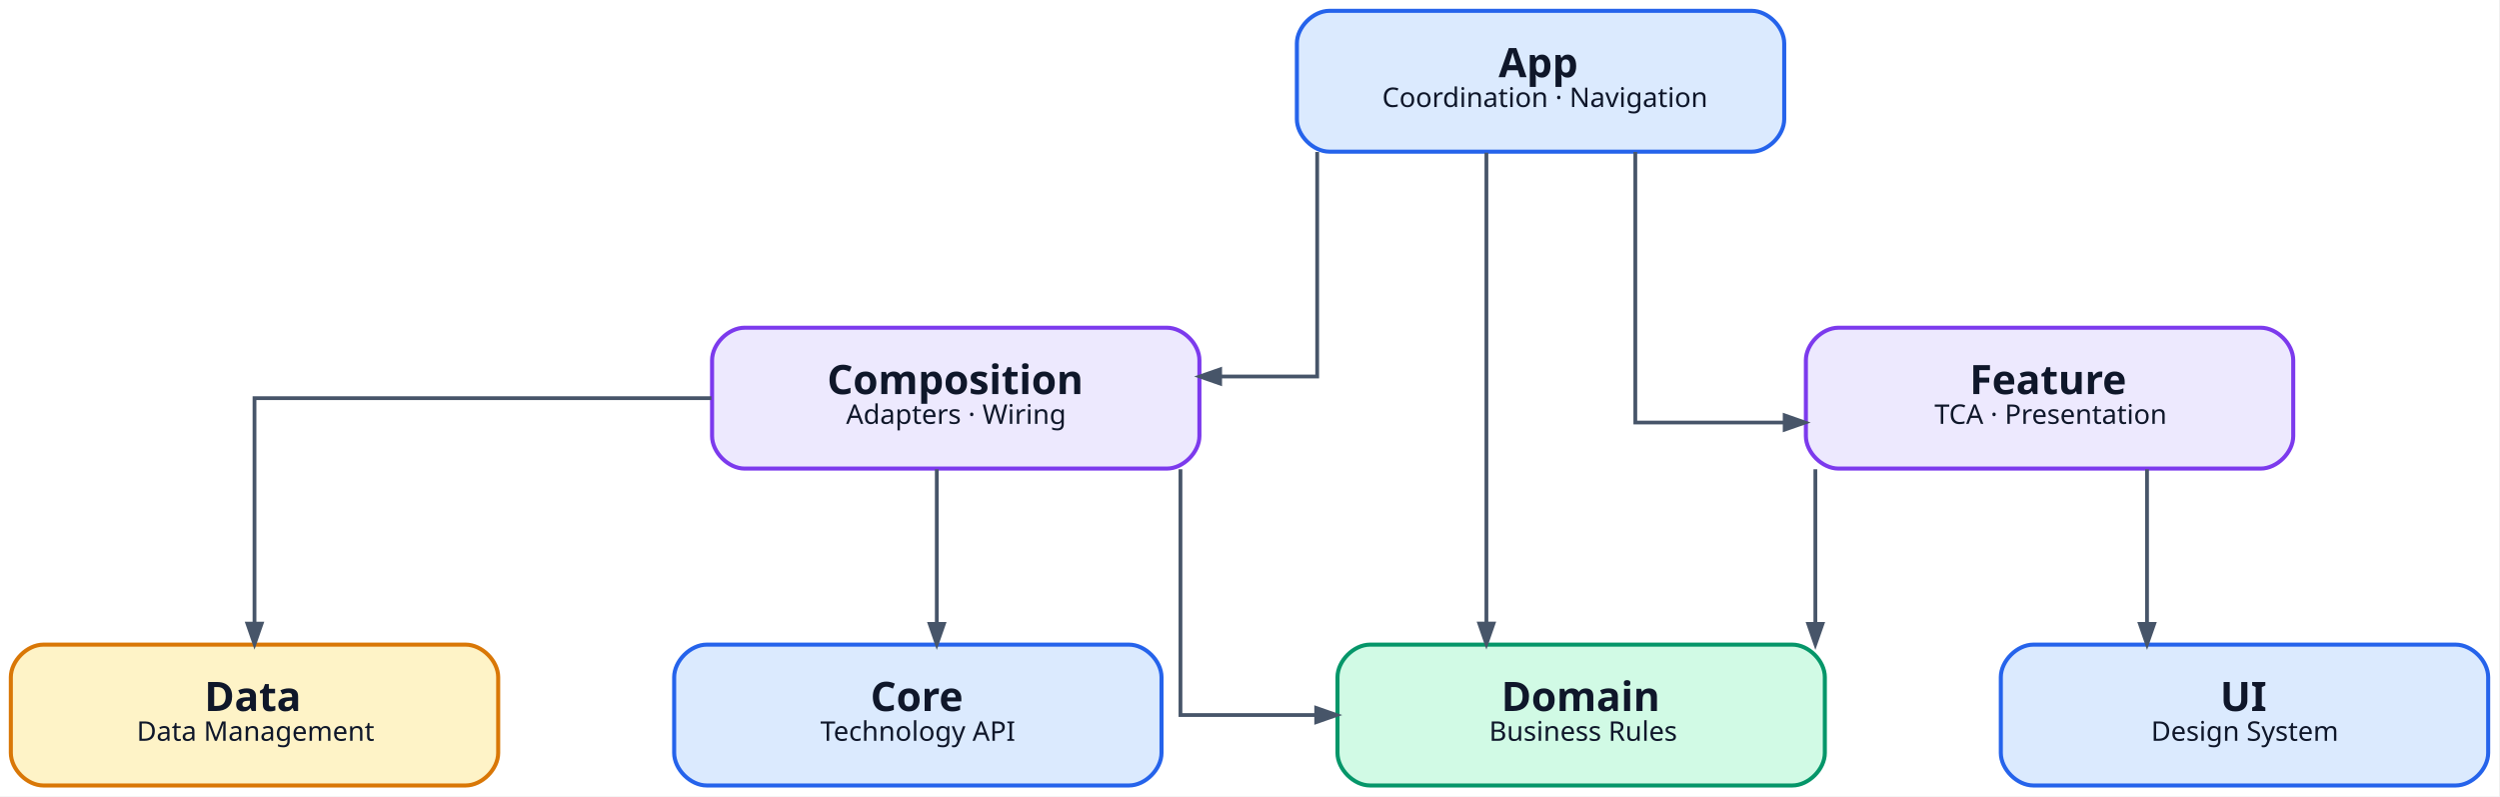
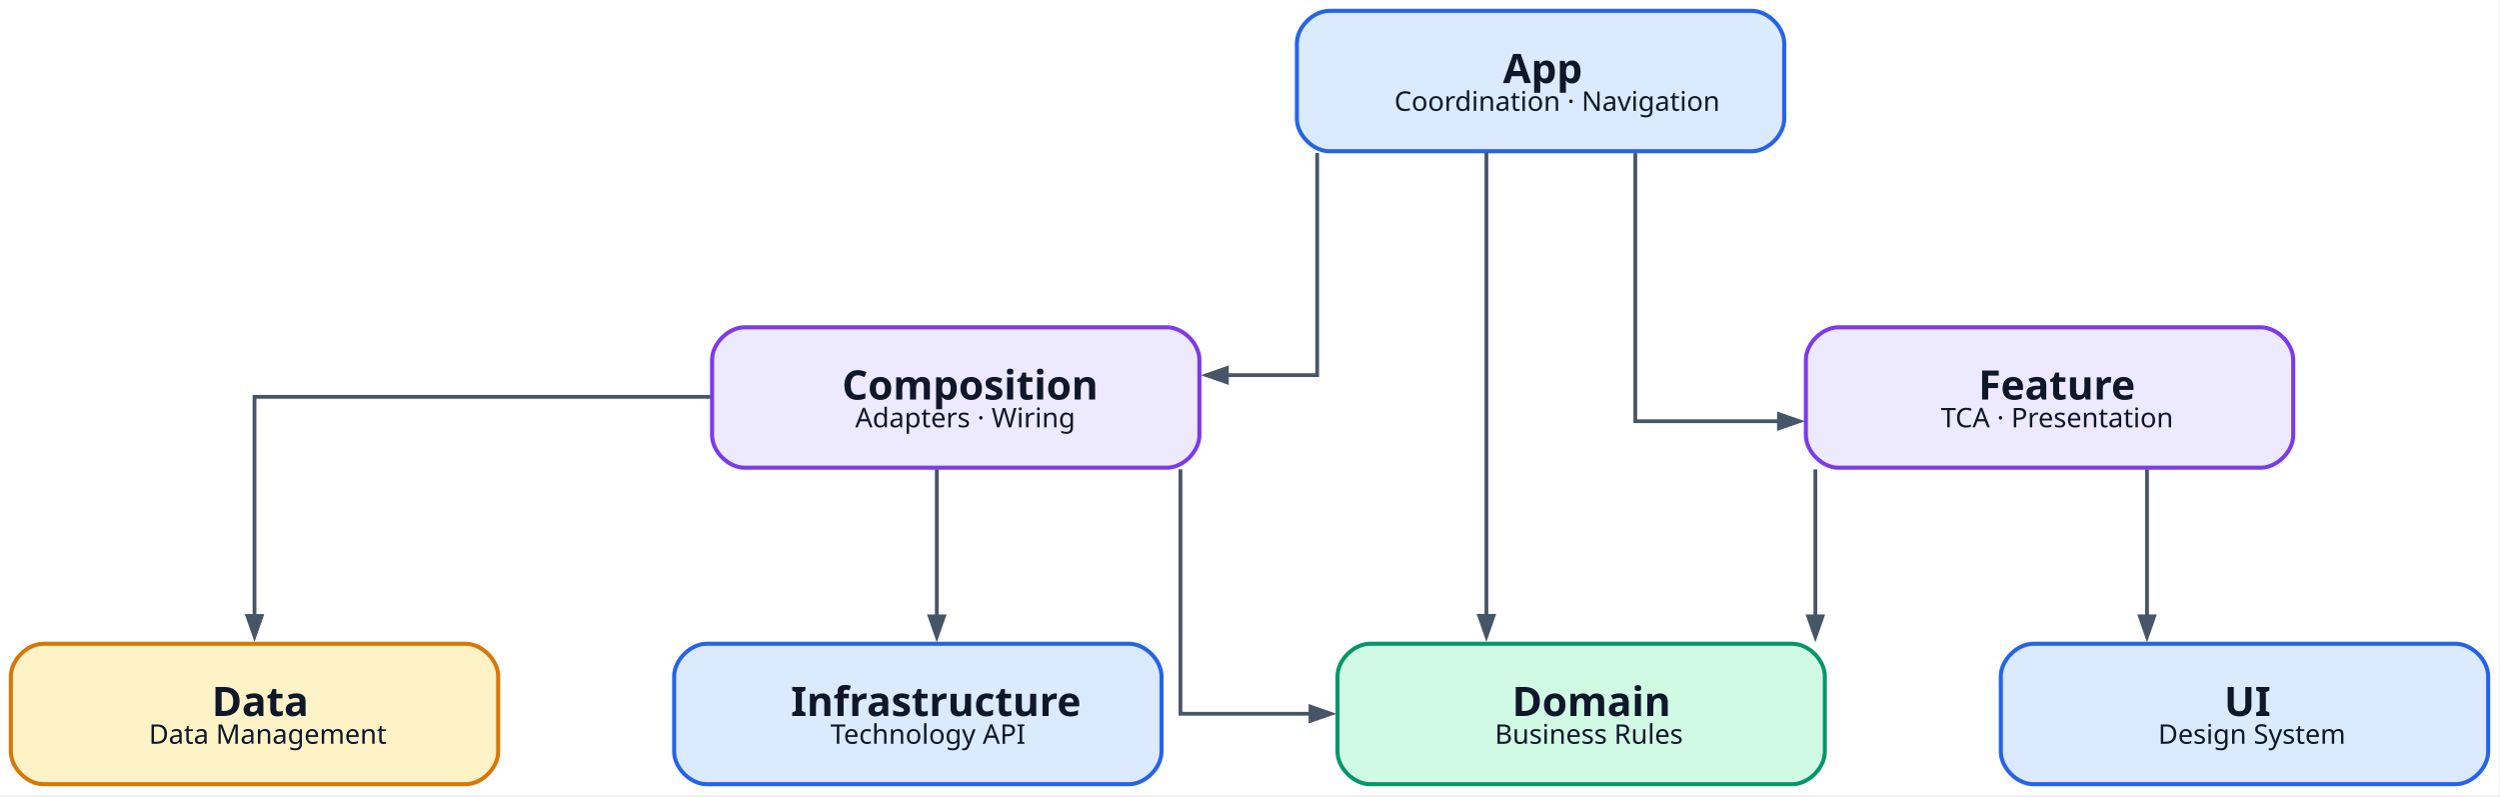
<svg xmlns="http://www.w3.org/2000/svg" width="923pt" height="294pt" viewBox="0.00 0.00 923.00 294.00">
-   <g id="graph0" class="graph" transform="scale(1 1) rotate(0) translate(4 290)">
-     <polygon fill="white" stroke="transparent" points="-4,4 -4,-290 919,-290 919,4 -4,4" />
+   <g id="graph0" class="graph" transform="scale(1 1) rotate(0) translate(4 289.52)">
+     <polygon fill="white" stroke="none" points="-4,4 -4,-289.52 919,-289.52 919,4 -4,4" />
    <g id="node1" class="node">
-       <path fill="#dbeafe" stroke="#2563eb" stroke-width="1.5" d="M643,-286C643,-286 487,-286 487,-286 481,-286 475,-280 475,-274 475,-274 475,-246 475,-246 475,-240 481,-234 487,-234 487,-234 643,-234 643,-234 649,-234 655,-240 655,-246 655,-246 655,-274 655,-274 655,-280 649,-286 643,-286" />
-       <text text-anchor="start" x="549.5" y="-261.5" font-family="Apple SD Gothic Neo" font-weight="bold" font-size="15.00" fill="#0f172a">App</text>
-       <text text-anchor="start" x="506.5" y="-250.5" font-family="Apple SD Gothic Neo" font-size="10.00" fill="#0f172a">Coordination · Navigation</text>
+       <path fill="#dbeafe" stroke="#2563eb" stroke-width="1.5" d="M643,-285.52C643,-285.52 487,-285.52 487,-285.52 481,-285.52 475,-279.52 475,-273.52 475,-273.52 475,-245.68 475,-245.68 475,-239.68 481,-233.68 487,-233.68 487,-233.68 643,-233.68 643,-233.68 649,-233.68 655,-239.68 655,-245.68 655,-245.68 655,-273.52 655,-273.52 655,-279.52 649,-285.52 643,-285.52" />
+       <text xml:space="preserve" text-anchor="start" x="551.12" y="-258.85" font-family="Apple SD Gothic Neo" font-weight="bold" font-size="15.00" fill="#0f172a">App</text>
+       <text xml:space="preserve" text-anchor="start" x="511" y="-248.6" font-family="Apple SD Gothic Neo" font-size="10.00" fill="#0f172a">Coordination · Navigation</text>
    </g>
    <g id="node2" class="node">
-       <path fill="#ede9fe" stroke="#7c3aed" stroke-width="1.5" d="M427,-169C427,-169 271,-169 271,-169 265,-169 259,-163 259,-157 259,-157 259,-129 259,-129 259,-123 265,-117 271,-117 271,-117 427,-117 427,-117 433,-117 439,-123 439,-129 439,-129 439,-157 439,-157 439,-163 433,-169 427,-169" />
-       <text text-anchor="start" x="301.5" y="-144.5" font-family="Apple SD Gothic Neo" font-weight="bold" font-size="15.00" fill="#0f172a">Composition</text>
-       <text text-anchor="start" x="308.5" y="-133.5" font-family="Apple SD Gothic Neo" font-size="10.00" fill="#0f172a">Adapters · Wiring</text>
+       <path fill="#ede9fe" stroke="#7c3aed" stroke-width="1.5" d="M427,-168.68C427,-168.68 271,-168.68 271,-168.68 265,-168.68 259,-162.68 259,-156.68 259,-156.68 259,-128.84 259,-128.84 259,-122.84 265,-116.84 271,-116.84 271,-116.84 427,-116.84 427,-116.84 433,-116.84 439,-122.84 439,-128.84 439,-128.84 439,-156.68 439,-156.68 439,-162.68 433,-168.68 427,-168.68" />
+       <text xml:space="preserve" text-anchor="start" x="307" y="-142.01" font-family="Apple SD Gothic Neo" font-weight="bold" font-size="15.00" fill="#0f172a">Composition</text>
+       <text xml:space="preserve" text-anchor="start" x="311.88" y="-131.76" font-family="Apple SD Gothic Neo" font-size="10.00" fill="#0f172a">Adapters · Wiring</text>
    </g>
    <g id="edge2" class="edge">
-       <path fill="none" stroke="#475569" stroke-width="1.4" d="M482.5,-233.89C482.5,-201.65 482.5,-151 482.5,-151 482.5,-151 446.66,-151 446.66,-151" />
-       <polygon fill="#475569" stroke="#475569" stroke-width="1.4" points="446.66,-148.38 439.16,-151 446.66,-153.63 446.66,-148.38" />
+       <path fill="none" stroke="#475569" stroke-width="1.4" d="M482.5,-233.03C482.5,-200.88 482.5,-151 482.5,-151 482.5,-151 449.14,-151 449.14,-151" />
+       <polygon fill="#475569" stroke="#475569" stroke-width="1.4" points="449.14,-148.38 441.64,-151 449.14,-153.63 449.14,-148.38" />
    </g>
    <g id="node3" class="node">
-       <path fill="#ede9fe" stroke="#7c3aed" stroke-width="1.5" d="M831,-169C831,-169 675,-169 675,-169 669,-169 663,-163 663,-157 663,-157 663,-129 663,-129 663,-123 669,-117 675,-117 675,-117 831,-117 831,-117 837,-117 843,-123 843,-129 843,-129 843,-157 843,-157 843,-163 837,-169 831,-169" />
-       <text text-anchor="start" x="723.5" y="-144.5" font-family="Apple SD Gothic Neo" font-weight="bold" font-size="15.00" fill="#0f172a">Feature</text>
-       <text text-anchor="start" x="710.5" y="-133.5" font-family="Apple SD Gothic Neo" font-size="10.00" fill="#0f172a">TCA · Presentation</text>
+       <path fill="#ede9fe" stroke="#7c3aed" stroke-width="1.5" d="M831,-168.68C831,-168.68 675,-168.68 675,-168.68 669,-168.68 663,-162.68 663,-156.68 663,-156.68 663,-128.84 663,-128.84 663,-122.84 669,-116.84 675,-116.84 675,-116.84 831,-116.84 831,-116.84 837,-116.84 843,-122.84 843,-128.84 843,-128.84 843,-156.68 843,-156.68 843,-162.68 837,-168.68 831,-168.68" />
+       <text xml:space="preserve" text-anchor="start" x="726.75" y="-142.01" font-family="Apple SD Gothic Neo" font-weight="bold" font-size="15.00" fill="#0f172a">Feature</text>
+       <text xml:space="preserve" text-anchor="start" x="712.88" y="-131.76" font-family="Apple SD Gothic Neo" font-size="10.00" fill="#0f172a">TCA · Presentation</text>
    </g>
    <g id="edge1" class="edge">
-       <path fill="none" stroke="#475569" stroke-width="1.4" d="M600,-233.89C600,-196.99 600,-134 600,-134 600,-134 655.17,-134 655.17,-134" />
-       <polygon fill="#475569" stroke="#475569" stroke-width="1.4" points="655.17,-136.63 662.67,-134 655.17,-131.38 655.17,-136.63" />
+       <path fill="none" stroke="#475569" stroke-width="1.4" d="M600,-232.96C600,-196.09 600,-134 600,-134 600,-134 653.05,-134 653.05,-134" />
+       <polygon fill="#475569" stroke="#475569" stroke-width="1.4" points="653.05,-136.63 660.55,-134 653.05,-131.38 653.05,-136.63" />
    </g>
    <g id="node4" class="node">
-       <path fill="#d1fae5" stroke="#059669" stroke-width="1.5" d="M658,-52C658,-52 502,-52 502,-52 496,-52 490,-46 490,-40 490,-40 490,-12 490,-12 490,-6 496,0 502,0 502,0 658,0 658,0 664,0 670,-6 670,-12 670,-12 670,-40 670,-40 670,-46 664,-52 658,-52" />
-       <text text-anchor="start" x="550.5" y="-27.5" font-family="Apple SD Gothic Neo" font-weight="bold" font-size="15.00" fill="#0f172a">Domain</text>
-       <text text-anchor="start" x="546" y="-16.5" font-family="Apple SD Gothic Neo" font-size="10.00" fill="#0f172a">Business Rules</text>
+       <path fill="#d1fae5" stroke="#059669" stroke-width="1.5" d="M658,-51.84C658,-51.84 502,-51.84 502,-51.84 496,-51.84 490,-45.84 490,-39.84 490,-39.84 490,-12 490,-12 490,-6 496,0 502,0 502,0 658,0 658,0 664,0 670,-6 670,-12 670,-12 670,-39.84 670,-39.84 670,-45.84 664,-51.84 658,-51.84" />
+       <text xml:space="preserve" text-anchor="start" x="554.5" y="-25.17" font-family="Apple SD Gothic Neo" font-weight="bold" font-size="15.00" fill="#0f172a">Domain</text>
+       <text xml:space="preserve" text-anchor="start" x="548.12" y="-14.92" font-family="Apple SD Gothic Neo" font-size="10.00" fill="#0f172a">Business Rules</text>
    </g>
    <g id="edge3" class="edge">
-       <path fill="none" stroke="#475569" stroke-width="1.4" d="M545,-233.61C545,-233.61 545,-59.79 545,-59.79" />
-       <polygon fill="#475569" stroke="#475569" stroke-width="1.4" points="547.63,-59.79 545,-52.29 542.38,-59.79 547.63,-59.79" />
+       <path fill="none" stroke="#475569" stroke-width="1.4" d="M545,-233.25C545,-233.25 545,-62.15 545,-62.15" />
+       <polygon fill="#475569" stroke="#475569" stroke-width="1.4" points="547.63,-62.15 545,-54.65 542.38,-62.15 547.63,-62.15" />
    </g>
    <g id="edge6" class="edge">
-       <path fill="none" stroke="#475569" stroke-width="1.4" d="M432,-116.74C432,-82.25 432,-26 432,-26 432,-26 482.14,-26 482.14,-26" />
-       <polygon fill="#475569" stroke="#475569" stroke-width="1.4" points="482.14,-28.63 489.64,-26 482.14,-23.38 482.14,-28.63" />
+       <path fill="none" stroke="#475569" stroke-width="1.4" d="M432,-116.27C432,-81.82 432,-26 432,-26 432,-26 480.03,-26 480.03,-26" />
+       <polygon fill="#475569" stroke="#475569" stroke-width="1.4" points="480.03,-28.63 487.53,-26 480.03,-23.38 480.03,-28.63" />
    </g>
    <g id="node5" class="node">
-       <path fill="#fef3c7" stroke="#d97706" stroke-width="1.5" d="M168,-52C168,-52 12,-52 12,-52 6,-52 0,-46 0,-40 0,-40 0,-12 0,-12 0,-6 6,0 12,0 12,0 168,0 168,0 174,0 180,-6 180,-12 180,-12 180,-40 180,-40 180,-46 174,-52 168,-52" />
-       <text text-anchor="start" x="71.5" y="-27.5" font-family="Apple SD Gothic Neo" font-weight="bold" font-size="15.00" fill="#0f172a">Data</text>
-       <text text-anchor="start" x="46.5" y="-16.5" font-family="Apple SD Gothic Neo" font-size="10.00" fill="#0f172a">Data Management</text>
+       <path fill="#fef3c7" stroke="#d97706" stroke-width="1.5" d="M168,-51.84C168,-51.84 12,-51.84 12,-51.84 6,-51.84 0,-45.84 0,-39.84 0,-39.84 0,-12 0,-12 0,-6 6,0 12,0 12,0 168,0 168,0 174,0 180,-6 180,-12 180,-12 180,-39.84 180,-39.84 180,-45.84 174,-51.84 168,-51.84" />
+       <text xml:space="preserve" text-anchor="start" x="74.25" y="-25.17" font-family="Apple SD Gothic Neo" font-weight="bold" font-size="15.00" fill="#0f172a">Data</text>
+       <text xml:space="preserve" text-anchor="start" x="51" y="-14.92" font-family="Apple SD Gothic Neo" font-size="10.00" fill="#0f172a">Data Management</text>
    </g>
    <g id="edge7" class="edge">
-       <path fill="none" stroke="#475569" stroke-width="1.4" d="M258.78,-143C184.03,-143 90,-143 90,-143 90,-143 90,-59.76 90,-59.76" />
-       <polygon fill="#475569" stroke="#475569" stroke-width="1.4" points="92.63,-59.76 90,-52.26 87.38,-59.76 92.63,-59.76" />
+       <path fill="none" stroke="#475569" stroke-width="1.4" d="M258.41,-143C183.73,-143 90,-143 90,-143 90,-143 90,-62.11 90,-62.11" />
+       <polygon fill="#475569" stroke="#475569" stroke-width="1.4" points="92.63,-62.11 90,-54.61 87.38,-62.11 92.63,-62.11" />
    </g>
    <g id="node6" class="node">
-       <path fill="#dbeafe" stroke="#2563eb" stroke-width="1.5" d="M413,-52C413,-52 257,-52 257,-52 251,-52 245,-46 245,-40 245,-40 245,-12 245,-12 245,-6 251,0 257,0 257,0 413,0 413,0 419,0 425,-6 425,-12 425,-12 425,-40 425,-40 425,-46 419,-52 413,-52" />
-       <text text-anchor="start" x="317.5" y="-27.5" font-family="Apple SD Gothic Neo" font-weight="bold" font-size="15.00" fill="#0f172a">Core</text>
-       <text text-anchor="start" x="299" y="-16.5" font-family="Apple SD Gothic Neo" font-size="10.00" fill="#0f172a">Technology API</text>
+       <path fill="#dbeafe" stroke="#2563eb" stroke-width="1.5" d="M413,-51.84C413,-51.84 257,-51.84 257,-51.84 251,-51.84 245,-45.84 245,-39.84 245,-39.84 245,-12 245,-12 245,-6 251,0 257,0 257,0 413,0 413,0 419,0 425,-6 425,-12 425,-12 425,-39.84 425,-39.84 425,-45.84 419,-51.84 413,-51.84" />
+       <text xml:space="preserve" text-anchor="start" x="288.12" y="-25.17" font-family="Apple SD Gothic Neo" font-weight="bold" font-size="15.00" fill="#0f172a">Infrastructure</text>
+       <text xml:space="preserve" text-anchor="start" x="302.75" y="-14.92" font-family="Apple SD Gothic Neo" font-size="10.00" fill="#0f172a">Technology API</text>
    </g>
    <g id="edge8" class="edge">
-       <path fill="none" stroke="#475569" stroke-width="1.4" d="M342,-116.74C342,-116.74 342,-59.67 342,-59.67" />
-       <polygon fill="#475569" stroke="#475569" stroke-width="1.4" points="344.63,-59.67 342,-52.17 339.38,-59.67 344.63,-59.67" />
+       <path fill="none" stroke="#475569" stroke-width="1.4" d="M342,-116.25C342,-116.25 342,-61.95 342,-61.95" />
+       <polygon fill="#475569" stroke="#475569" stroke-width="1.4" points="344.63,-61.95 342,-54.45 339.38,-61.95 344.63,-61.95" />
    </g>
    <g id="edge4" class="edge">
-       <path fill="none" stroke="#475569" stroke-width="1.4" d="M666.5,-116.74C666.5,-116.74 666.5,-59.67 666.5,-59.67" />
-       <polygon fill="#475569" stroke="#475569" stroke-width="1.4" points="669.13,-59.67 666.5,-52.17 663.88,-59.67 669.13,-59.67" />
+       <path fill="none" stroke="#475569" stroke-width="1.4" d="M666.5,-116.25C666.5,-116.25 666.5,-61.95 666.5,-61.95" />
+       <polygon fill="#475569" stroke="#475569" stroke-width="1.4" points="669.13,-61.95 666.5,-54.45 663.88,-61.95 669.13,-61.95" />
    </g>
    <g id="node7" class="node">
-       <path fill="#dbeafe" stroke="#2563eb" stroke-width="1.5" d="M903,-52C903,-52 747,-52 747,-52 741,-52 735,-46 735,-40 735,-40 735,-12 735,-12 735,-6 741,0 747,0 747,0 903,0 903,0 909,0 915,-6 915,-12 915,-12 915,-40 915,-40 915,-46 909,-52 903,-52" />
-       <text text-anchor="start" x="816" y="-27.5" font-family="Apple SD Gothic Neo" font-weight="bold" font-size="15.00" fill="#0f172a">UI</text>
-       <text text-anchor="start" x="790.5" y="-16.5" font-family="Apple SD Gothic Neo" font-size="10.00" fill="#0f172a">Design System</text>
+       <path fill="#dbeafe" stroke="#2563eb" stroke-width="1.5" d="M903,-51.84C903,-51.84 747,-51.84 747,-51.84 741,-51.84 735,-45.84 735,-39.84 735,-39.84 735,-12 735,-12 735,-6 741,0 747,0 747,0 903,0 903,0 909,0 915,-6 915,-12 915,-12 915,-39.84 915,-39.84 915,-45.84 909,-51.84 903,-51.84" />
+       <text xml:space="preserve" text-anchor="start" x="817.5" y="-25.17" font-family="Apple SD Gothic Neo" font-weight="bold" font-size="15.00" fill="#0f172a">UI</text>
+       <text xml:space="preserve" text-anchor="start" x="793.12" y="-14.92" font-family="Apple SD Gothic Neo" font-size="10.00" fill="#0f172a">Design System</text>
    </g>
    <g id="edge5" class="edge">
-       <path fill="none" stroke="#475569" stroke-width="1.4" d="M789,-116.74C789,-116.74 789,-59.67 789,-59.67" />
-       <polygon fill="#475569" stroke="#475569" stroke-width="1.4" points="791.63,-59.67 789,-52.17 786.38,-59.67 791.63,-59.67" />
+       <path fill="none" stroke="#475569" stroke-width="1.4" d="M789,-116.25C789,-116.25 789,-61.95 789,-61.95" />
+       <polygon fill="#475569" stroke="#475569" stroke-width="1.4" points="791.63,-61.95 789,-54.45 786.38,-61.95 791.63,-61.95" />
    </g>
  </g>
</svg>
